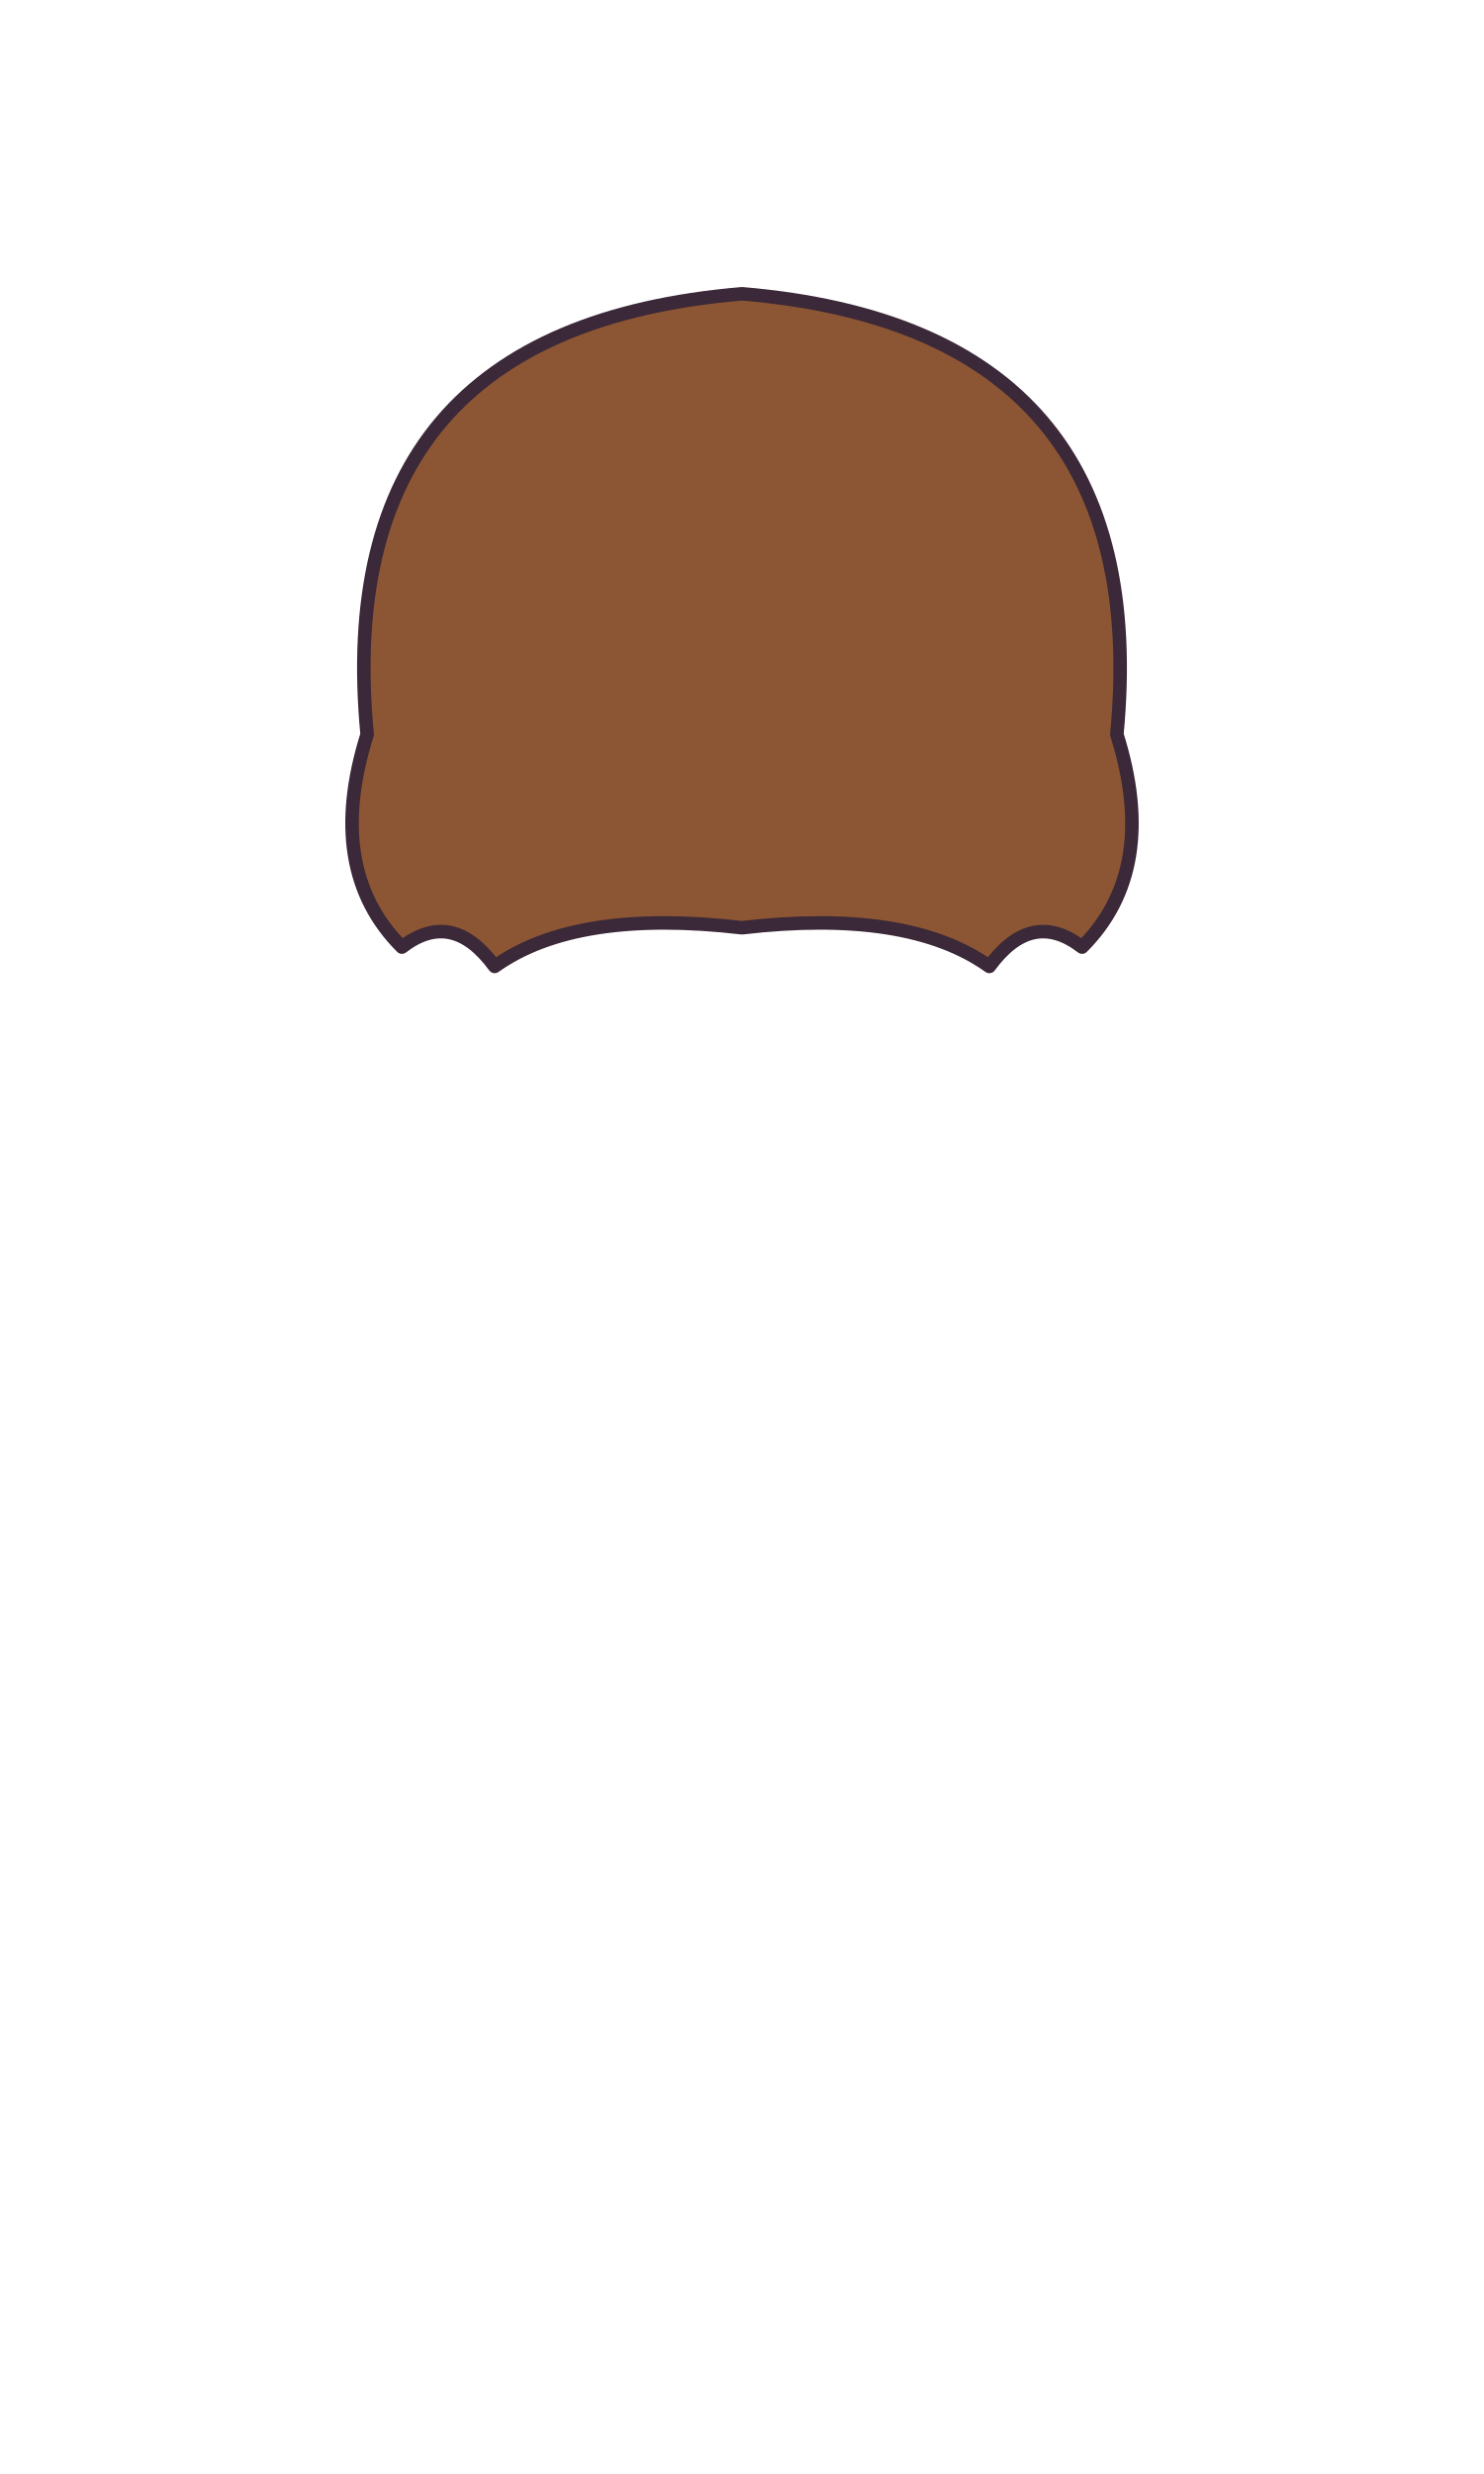
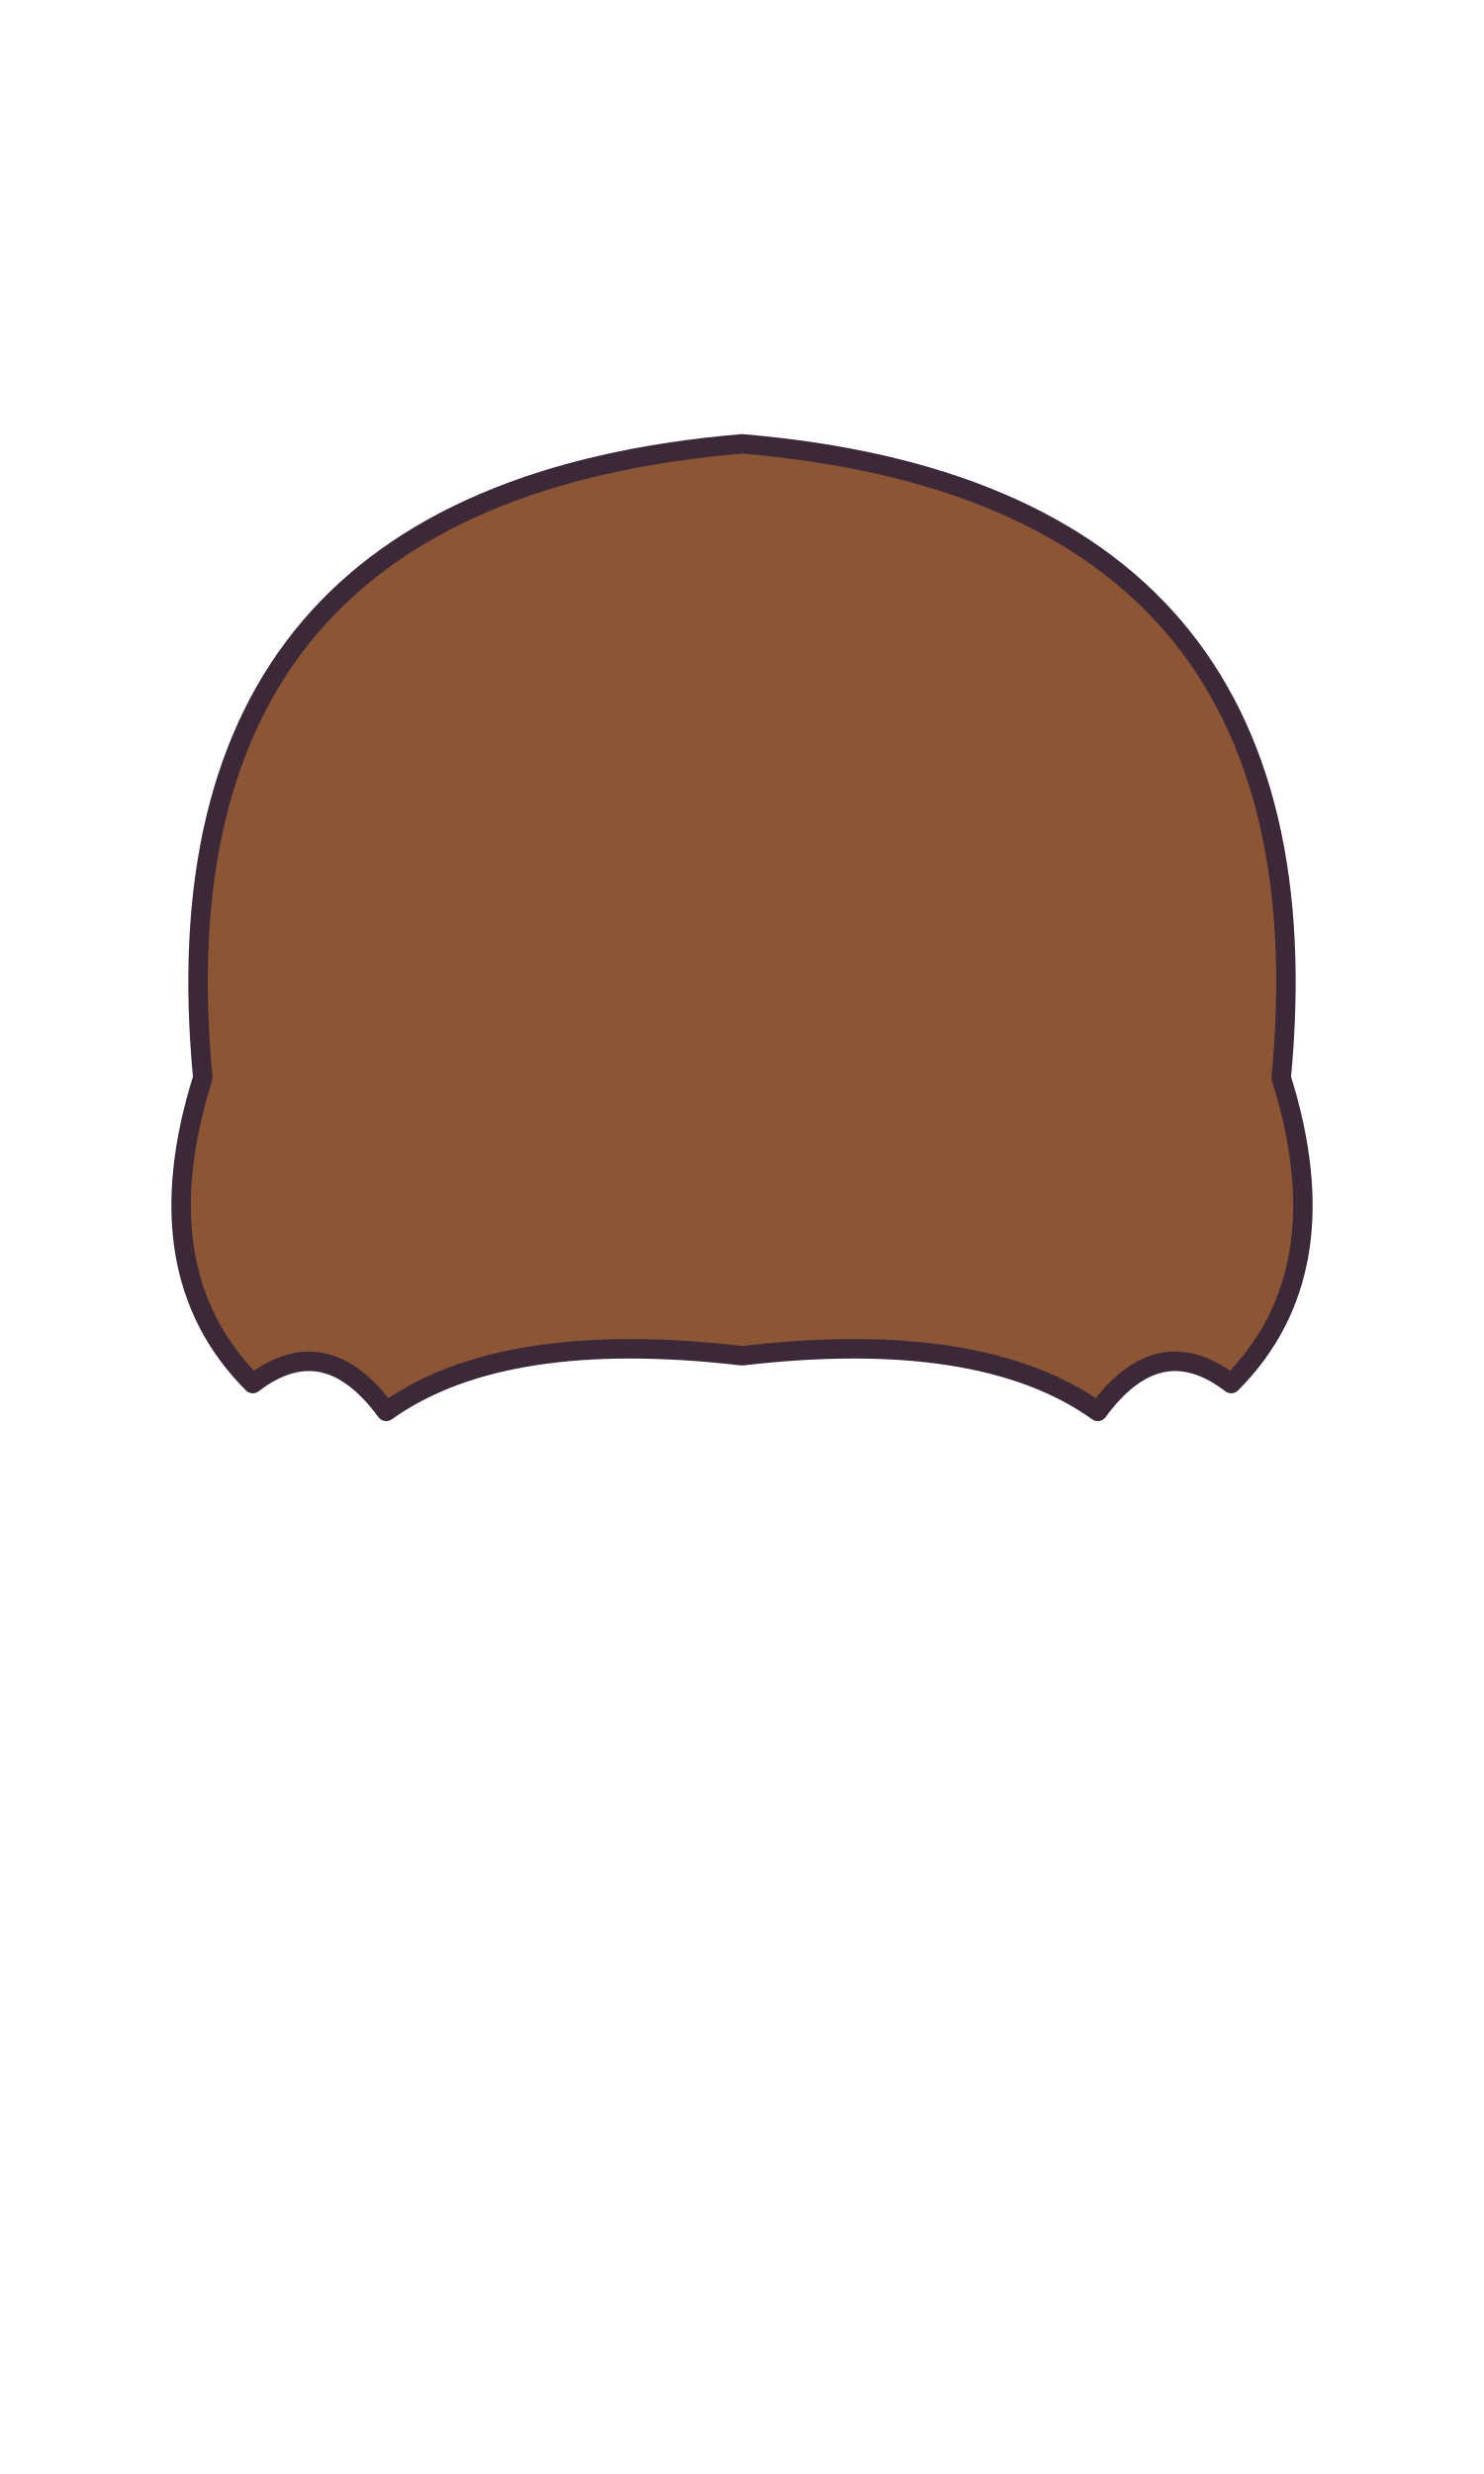
<svg xmlns="http://www.w3.org/2000/svg" width="768" height="1280" viewBox="0 0 768 1280">
-   <g stroke-linejoin="round" stroke-linecap="round">
-     <path d="M190 380 Q170 170 384 152 Q598 170 578 380 Q600 450 560 490 Q534 470 512 500 Q470 470 384 480 Q298 470 256 500 Q234 470 208 490 Q168 450 190 380 Z" fill="#8c5634" stroke="#3b2838" stroke-width="7" />
+   <g transform="translate(384 1184) scale(1.16) translate(-384 -1184) translate(384 755.6) scale(1.24) translate(-384 -470)">
+     <g stroke-linejoin="round" stroke-linecap="round">
+       <path d="M190 380 Q170 170 384 152 Q598 170 578 380 Q600 450 560 490 Q534 470 512 500 Q470 470 384 480 Q298 470 256 500 Q234 470 208 490 Q168 450 190 380 Z" fill="#8c5634" stroke="#3b2838" stroke-width="7" />
+     </g>
  </g>
</svg>
